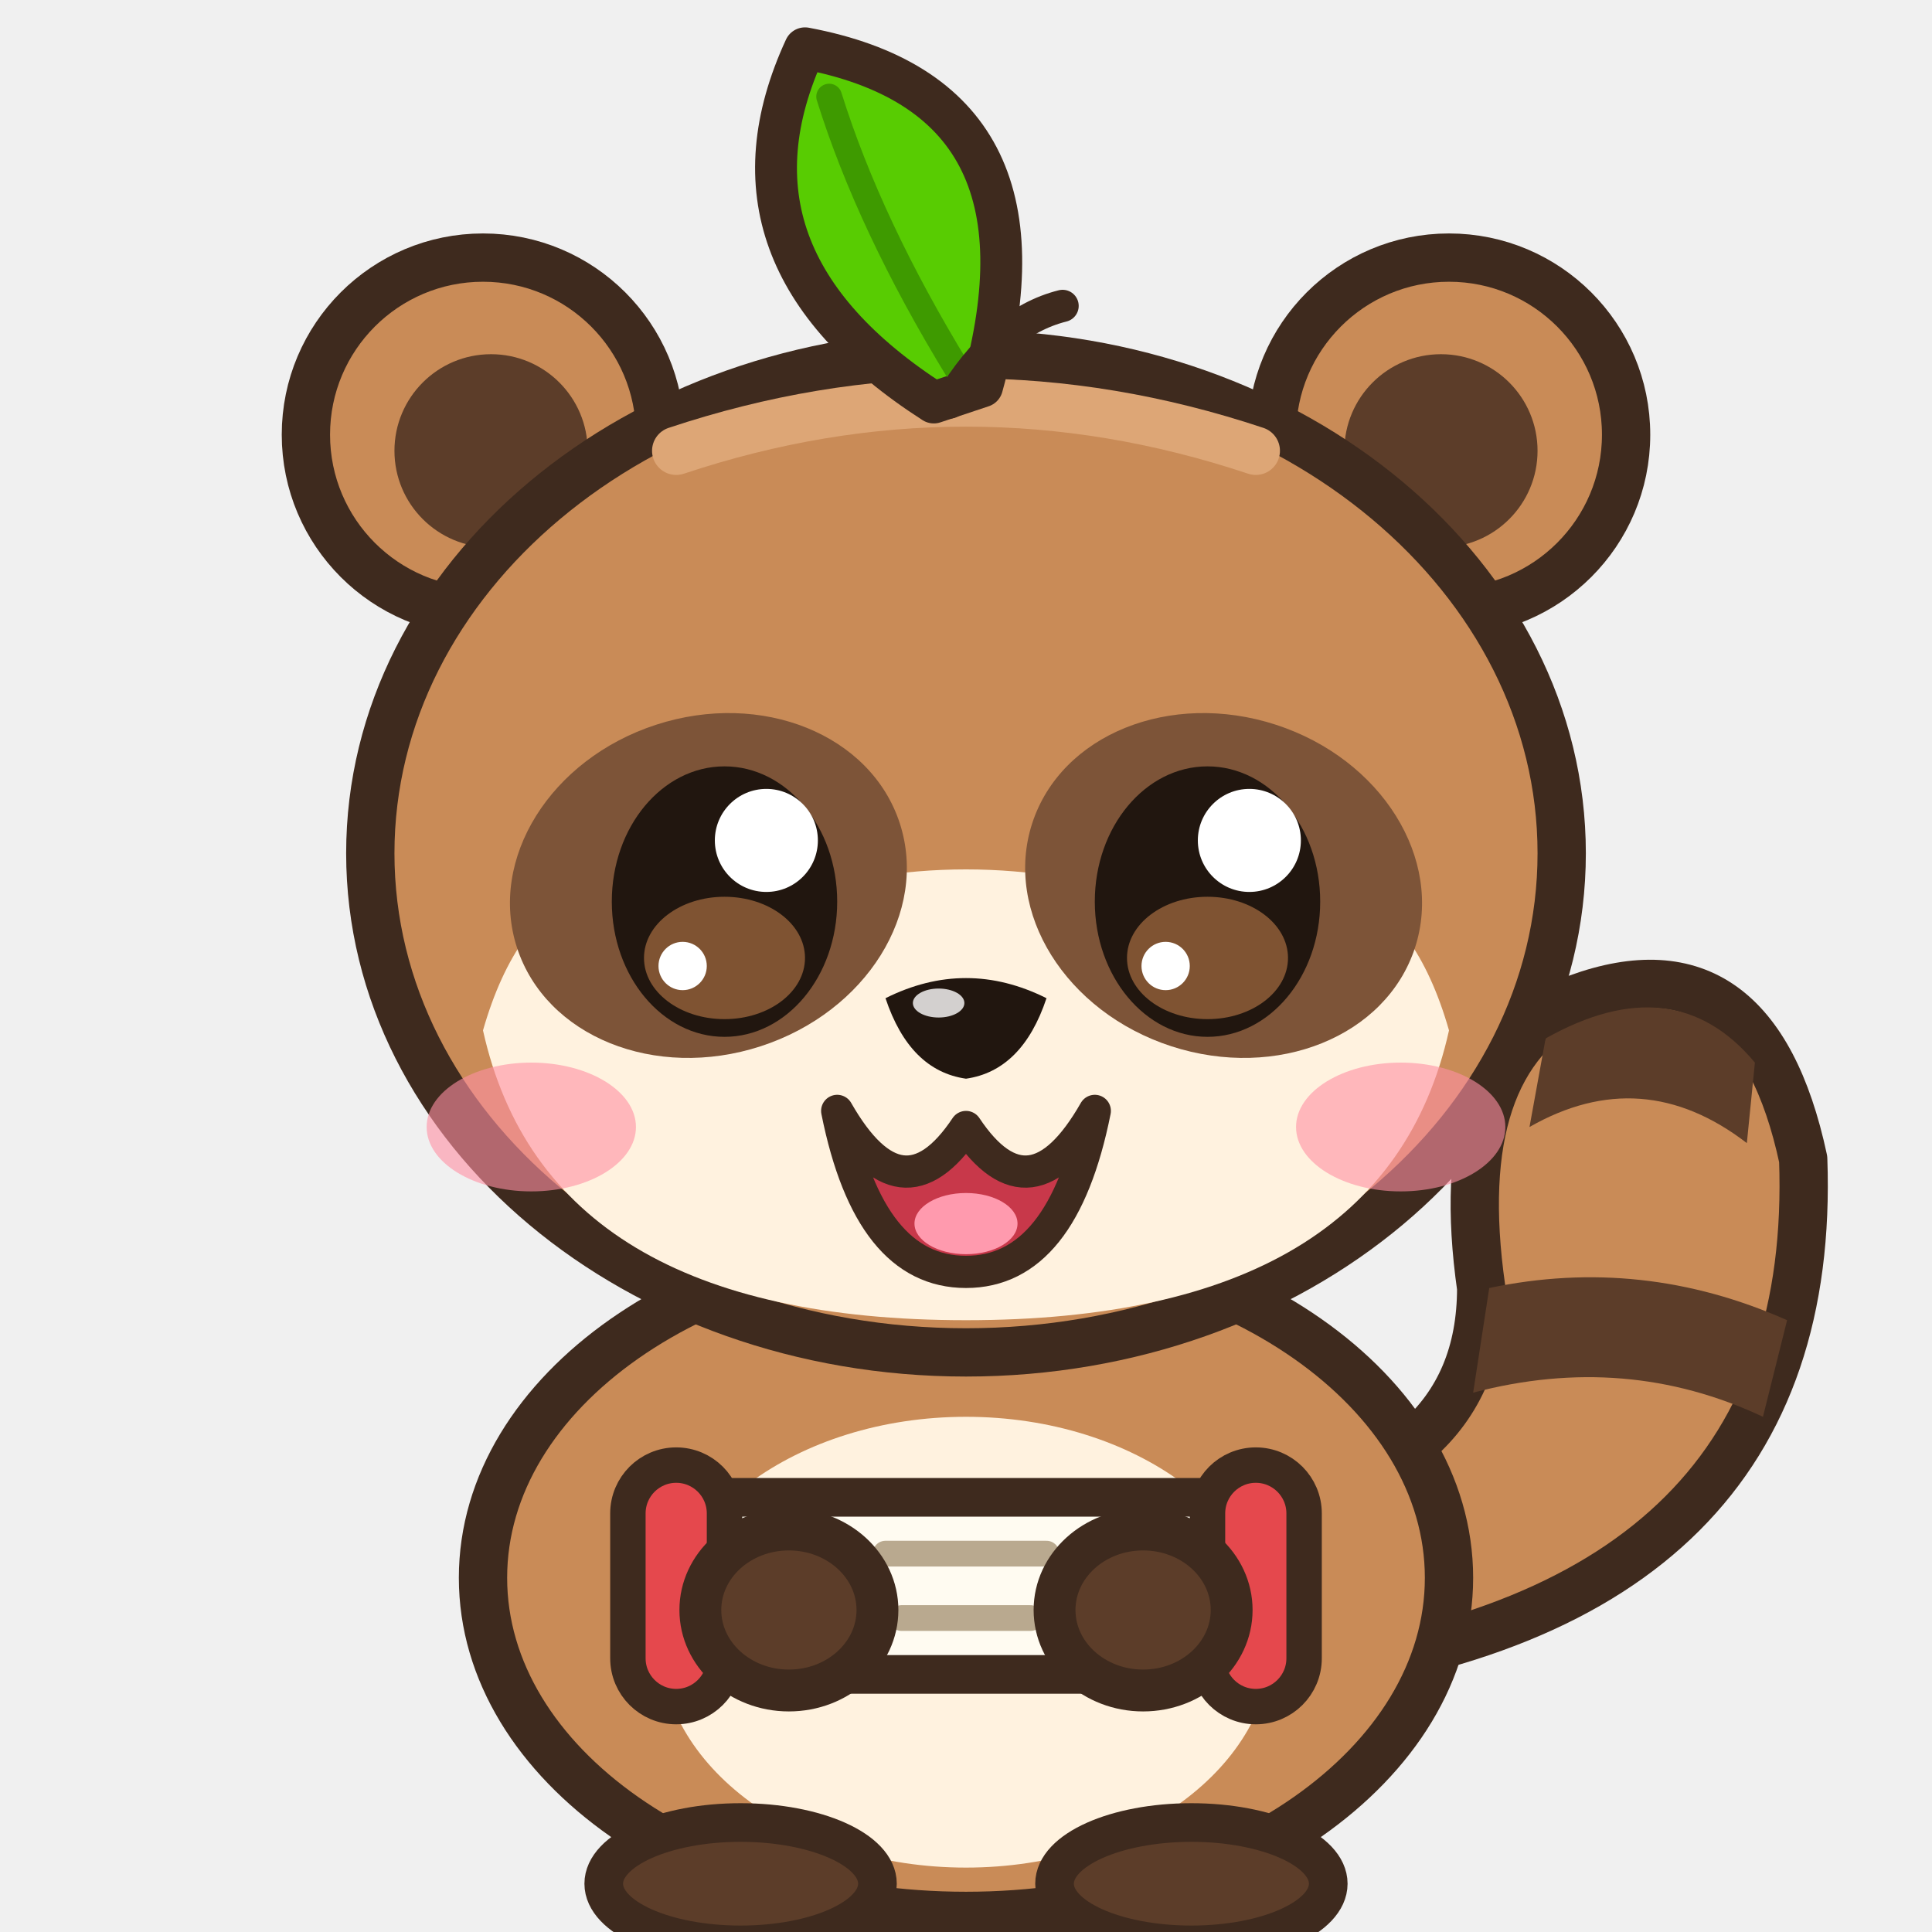
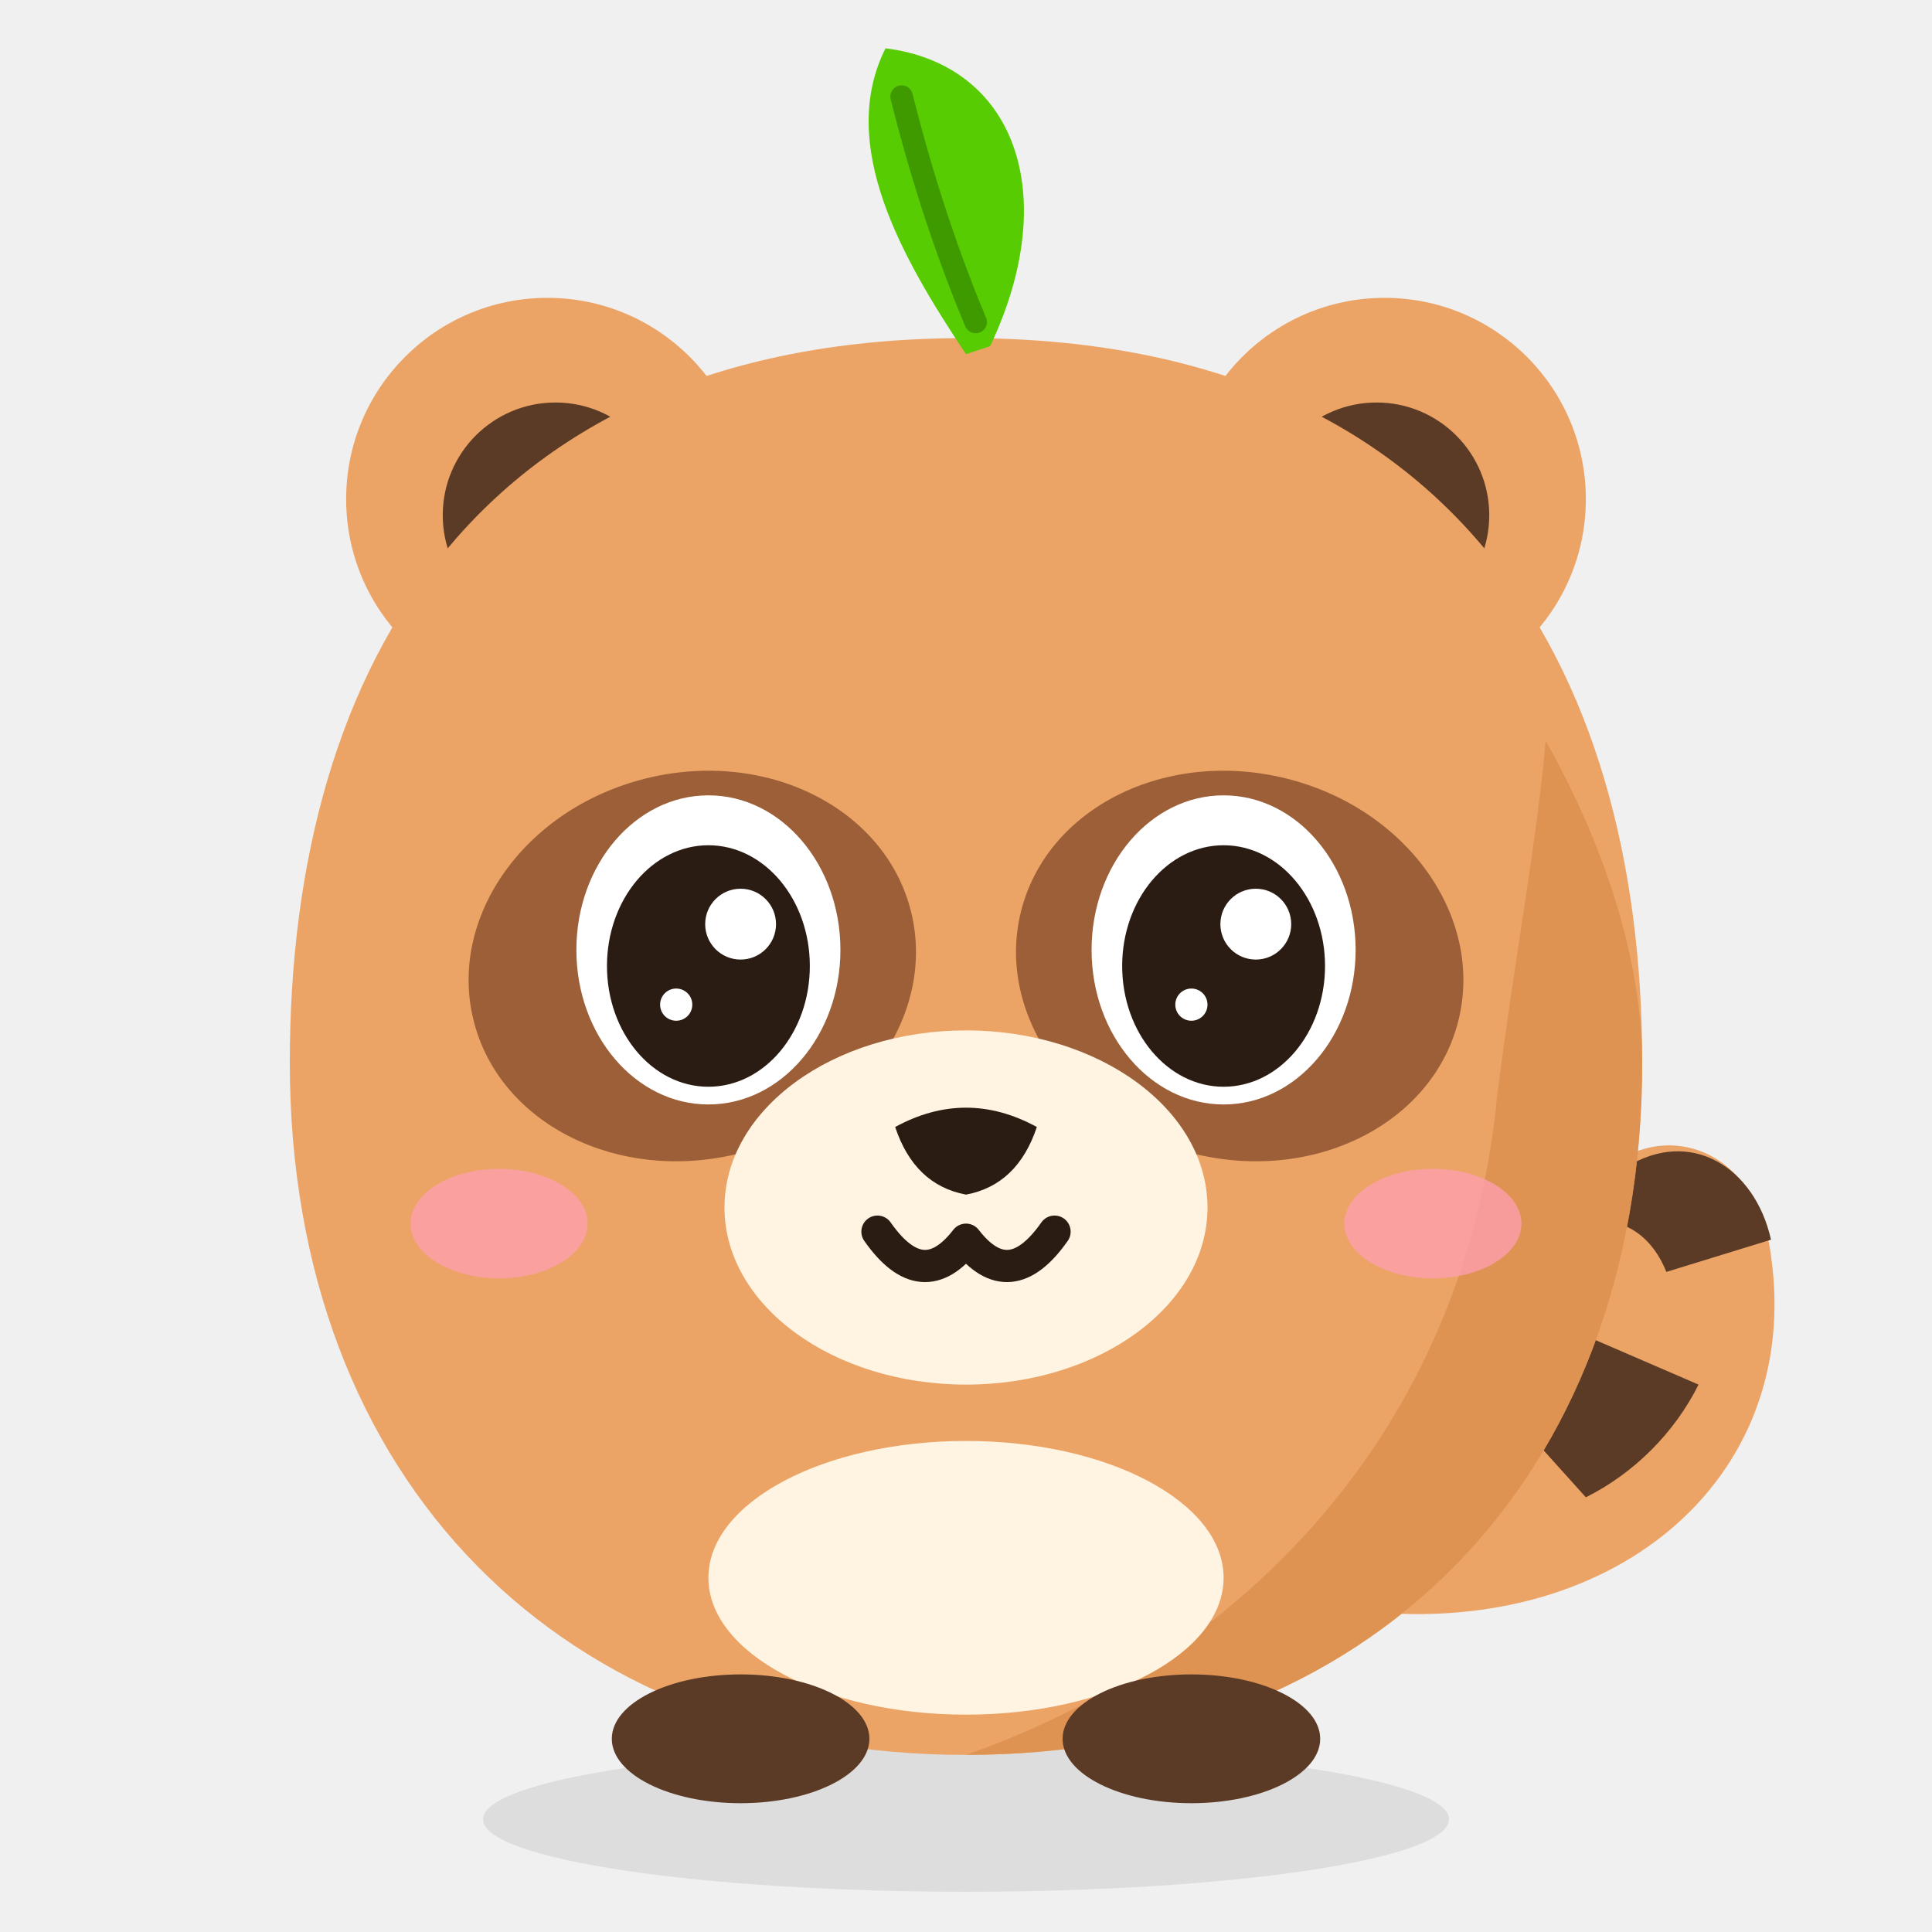
<svg xmlns="http://www.w3.org/2000/svg" viewBox="0 0 120 120">
-   <g stroke="#3E2A1E" stroke-linejoin="round">
-     <path d="M80 104 Q113 100 112 72 Q109 58 98 62 Q90 66 92 80 Q92 92 76 94 Z" fill="#C98B57" stroke-width="3" />
-   </g>
-   <path d="M96 64.5 Q104 60 109 66 L108.5 71 Q102 66 95 70 Z" fill="#5C3D29" />
-   <path d="M92.5 80 Q102 78 111 82 L109.5 88 Q101 84 91.5 86.5 Z" fill="#5C3D29" />
-   <ellipse cx="60" cy="98" rx="30" ry="21" fill="#C98B57" stroke="#3E2A1E" stroke-width="3" />
-   <ellipse cx="60" cy="102" rx="19" ry="14" fill="#FFF2DF" />
-   <ellipse cx="46" cy="117" rx="8.5" ry="3.8" fill="#5C3D29" stroke="#3E2A1E" stroke-width="2.4" />
-   <ellipse cx="74" cy="117" rx="8.5" ry="3.8" fill="#5C3D29" stroke="#3E2A1E" stroke-width="2.4" />
-   <rect x="43" y="93" width="34" height="11" rx="2" fill="#FFFBF1" stroke="#3E2A1E" stroke-width="2.4" />
-   <path d="M55 96.5 H65 M56 100.5 H64" stroke="#B9A98F" stroke-width="1.6" stroke-linecap="round" />
-   <rect x="39" y="91" width="6" height="15" rx="3" fill="#E5484D" stroke="#3E2A1E" stroke-width="2.2" />
-   <rect x="75" y="91" width="6" height="15" rx="3" fill="#E5484D" stroke="#3E2A1E" stroke-width="2.2" />
-   <ellipse cx="49" cy="100" rx="5.5" ry="5" fill="#5C3D29" stroke="#3E2A1E" stroke-width="2.6" />
-   <ellipse cx="71" cy="100" rx="5.5" ry="5" fill="#5C3D29" stroke="#3E2A1E" stroke-width="2.6" />
-   <circle cx="30" cy="27" r="11" fill="#C98B57" stroke="#3E2A1E" stroke-width="3" />
-   <circle cx="90" cy="27" r="11" fill="#C98B57" stroke="#3E2A1E" stroke-width="3" />
-   <circle cx="30.5" cy="28" r="6" fill="#5C3D29" />
-   <circle cx="89.5" cy="28" r="6" fill="#5C3D29" />
-   <ellipse cx="60" cy="53" rx="37" ry="31" fill="#C98B57" stroke="#3E2A1E" stroke-width="3" />
-   <path d="M42 28 Q60 22 78 28" stroke="#DDA676" stroke-width="3" fill="none" stroke-linecap="round" />
-   <path d="M30 64 Q34 50 48 56 Q60 52 72 56 Q86 50 90 64 Q86 82 60 82 Q34 82 30 64 Z" fill="#FFF2DF" />
-   <path d="M58 25 Q44 16 50 3 Q66 6 61 24 Z" fill="#58CC02" stroke="#3E2A1E" stroke-width="2.6" stroke-linejoin="round" />
-   <path d="M59.5 23 Q54 14 51.5 6" stroke="#3E9A00" stroke-width="1.6" fill="none" stroke-linecap="round" />
-   <path d="M59 25 Q62 20 66 19" stroke="#3E2A1E" stroke-width="2" fill="none" stroke-linecap="round" />
-   <ellipse cx="44" cy="55" rx="12.5" ry="10.5" fill="#7D5438" transform="rotate(-18 44 55)" />
-   <ellipse cx="76" cy="55" rx="12.5" ry="10.5" fill="#7D5438" transform="rotate(18 76 55)" />
-   <ellipse cx="45" cy="56" rx="7" ry="8.4" fill="#21160F" />
-   <ellipse cx="45" cy="59.5" rx="5" ry="3.8" fill="#8A5A36" opacity=".9" />
-   <circle cx="47.6" cy="52.2" r="3.2" fill="#fff" />
-   <circle cx="42.4" cy="60" r="1.5" fill="#fff" />
-   <ellipse cx="75" cy="56" rx="7" ry="8.4" fill="#21160F" />
-   <ellipse cx="75" cy="59.5" rx="5" ry="3.8" fill="#8A5A36" opacity=".9" />
-   <circle cx="77.6" cy="52.2" r="3.2" fill="#fff" />
-   <circle cx="72.4" cy="60" r="1.5" fill="#fff" />
-   <ellipse cx="33" cy="70" rx="6.5" ry="4" fill="#FF8FA3" opacity=".6" />
-   <ellipse cx="87" cy="70" rx="6.5" ry="4" fill="#FF8FA3" opacity=".6" />
-   <path d="M55 62 Q60 59.5 65 62 Q63.5 66.5 60 67 Q56.5 66.5 55 62 Z" fill="#21160F" />
-   <ellipse cx="58.3" cy="62.3" rx="1.6" ry=".9" fill="#fff" opacity=".8" />
-   <path d="M52 69 Q56 76 60 70 Q64 76 68 69 Q66 79 60 79 Q54 79 52 69 Z" fill="#C8384A" stroke="#3E2A1E" stroke-width="2" stroke-linejoin="round" />
-   <ellipse cx="60" cy="76" rx="3.2" ry="1.9" fill="#FF9AAE" />
+   <ellipse cx="60" cy="113" rx="30" ry="4.5" fill="#000" opacity=".08" />
+   <path d="M84 100 C100 102 112 92 110 78 C109 70 101 69 98 75 C96 80 99 86 92 90 C88 92 84 92 82 92 Z" fill="#EBA466" />
+   <path d="M101 72.5 C105 70 109 72.5 110 77 L103.5 79 C102.5 76.5 100.5 75.5 98.6 76 Z" fill="#5B3A26" />
+   <path d="M97.4 82.5 L105.5 86 C104 89 101.5 91.5 98.5 93 L94 88 C96 86.6 97 84.8 97.4 82.5 Z" fill="#5B3A26" />
+   <circle cx="34" cy="31" r="12.5" fill="#EBA466" />
+   <circle cx="86" cy="31" r="12.5" fill="#EBA466" />
+   <circle cx="34.5" cy="32" r="7" fill="#5B3A26" />
+   <circle cx="85.5" cy="32" r="7" fill="#5B3A26" />
+   <path d="M60 21 C90 21 102 41 102 66 C102 92 85 109 60 109 C35 109 18 92 18 66 C18 41 30 21 60 21 Z" fill="#EBA466" />
+   <path d="M96 46 C100.5 54 102 61 102 66 C102 92 85 109 60 109 C77 103 91 89 93 68 C94 60 95.5 52 96 46 Z" fill="#D98C4C" opacity=".7" />
+   <ellipse cx="60" cy="98" rx="16" ry="8.5" fill="#FFF3E2" />
+   <ellipse cx="46" cy="108" rx="8" ry="4" fill="#5B3A26" />
+   <ellipse cx="74" cy="108" rx="8" ry="4" fill="#5B3A26" />
+   <ellipse cx="43" cy="60" rx="14" ry="12" fill="#9C5F38" transform="rotate(-14 43 60)" />
+   <ellipse cx="77" cy="60" rx="14" ry="12" fill="#9C5F38" transform="rotate(14 77 60)" />
+   <ellipse cx="60" cy="75" rx="15" ry="11" fill="#FFF3E2" />
+   <ellipse cx="44" cy="59" rx="8.2" ry="9.6" fill="#fff" />
+   <ellipse cx="44" cy="60" rx="6.3" ry="7.5" fill="#2B1C13" />
+   <circle cx="46" cy="57.4" r="2.2" fill="#fff" />
+   <circle cx="42" cy="62.4" r="1" fill="#fff" />
+   <ellipse cx="76" cy="59" rx="8.2" ry="9.6" fill="#fff" />
+   <ellipse cx="76" cy="60" rx="6.3" ry="7.5" fill="#2B1C13" />
+   <circle cx="78" cy="57.4" r="2.2" fill="#fff" />
+   <circle cx="74" cy="62.4" r="1" fill="#fff" />
+   <ellipse cx="31" cy="76" rx="5.5" ry="3.4" fill="#FF9FB2" opacity=".75" />
+   <ellipse cx="89" cy="76" rx="5.5" ry="3.4" fill="#FF9FB2" opacity=".75" />
+   <path d="M55.6 70 Q60 67.6 64.4 70 Q63.2 73.6 60 74.2 Q56.8 73.6 55.6 70 Z" fill="#2B1C13" />
+   <path d="M54.5 76.5 Q57.3 80.5 60 77 Q62.7 80.5 65.5 76.5" stroke="#2B1C13" stroke-width="2" fill="none" stroke-linecap="round" stroke-linejoin="round" />
+   <path d="M60 22 C56 16 52 9 55 3 C63 4 66 12 61.5 21.5 Z" fill="#58CC02" />
+   <path d="M60.6 20 C58.5 15 57 10 56 6" stroke="#3F9A00" stroke-width="1.4" fill="none" stroke-linecap="round" />
</svg>
